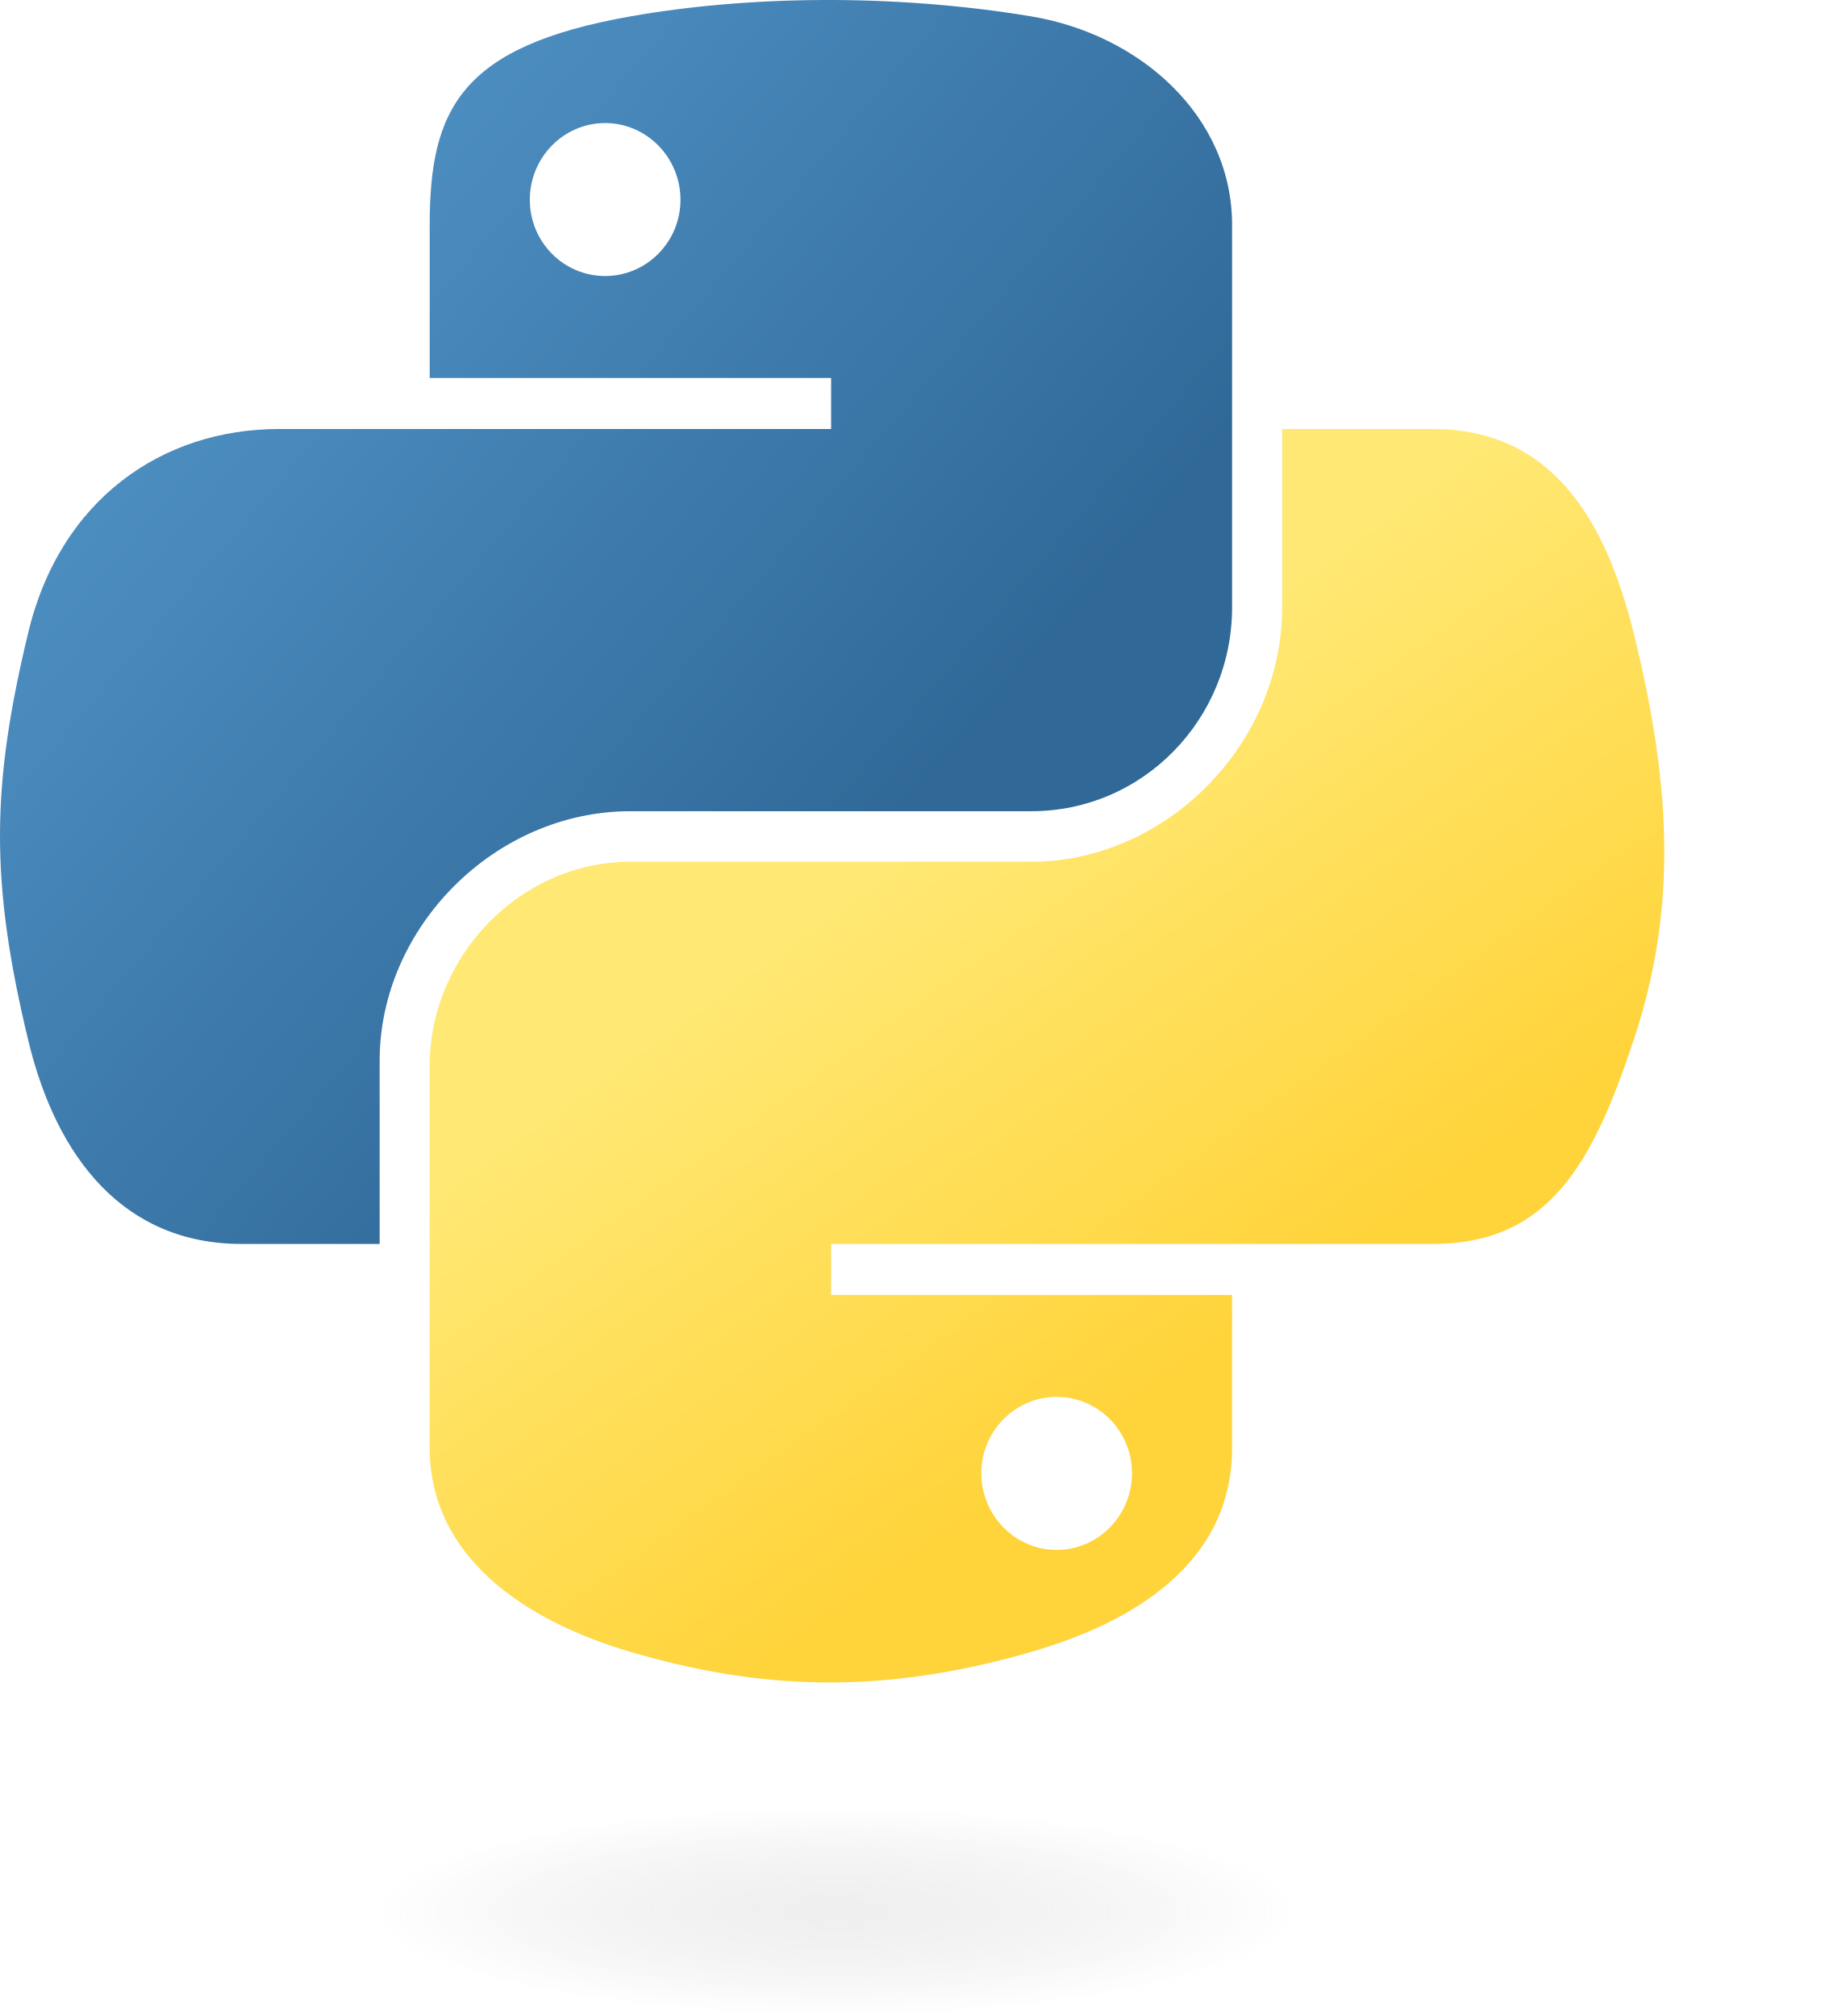
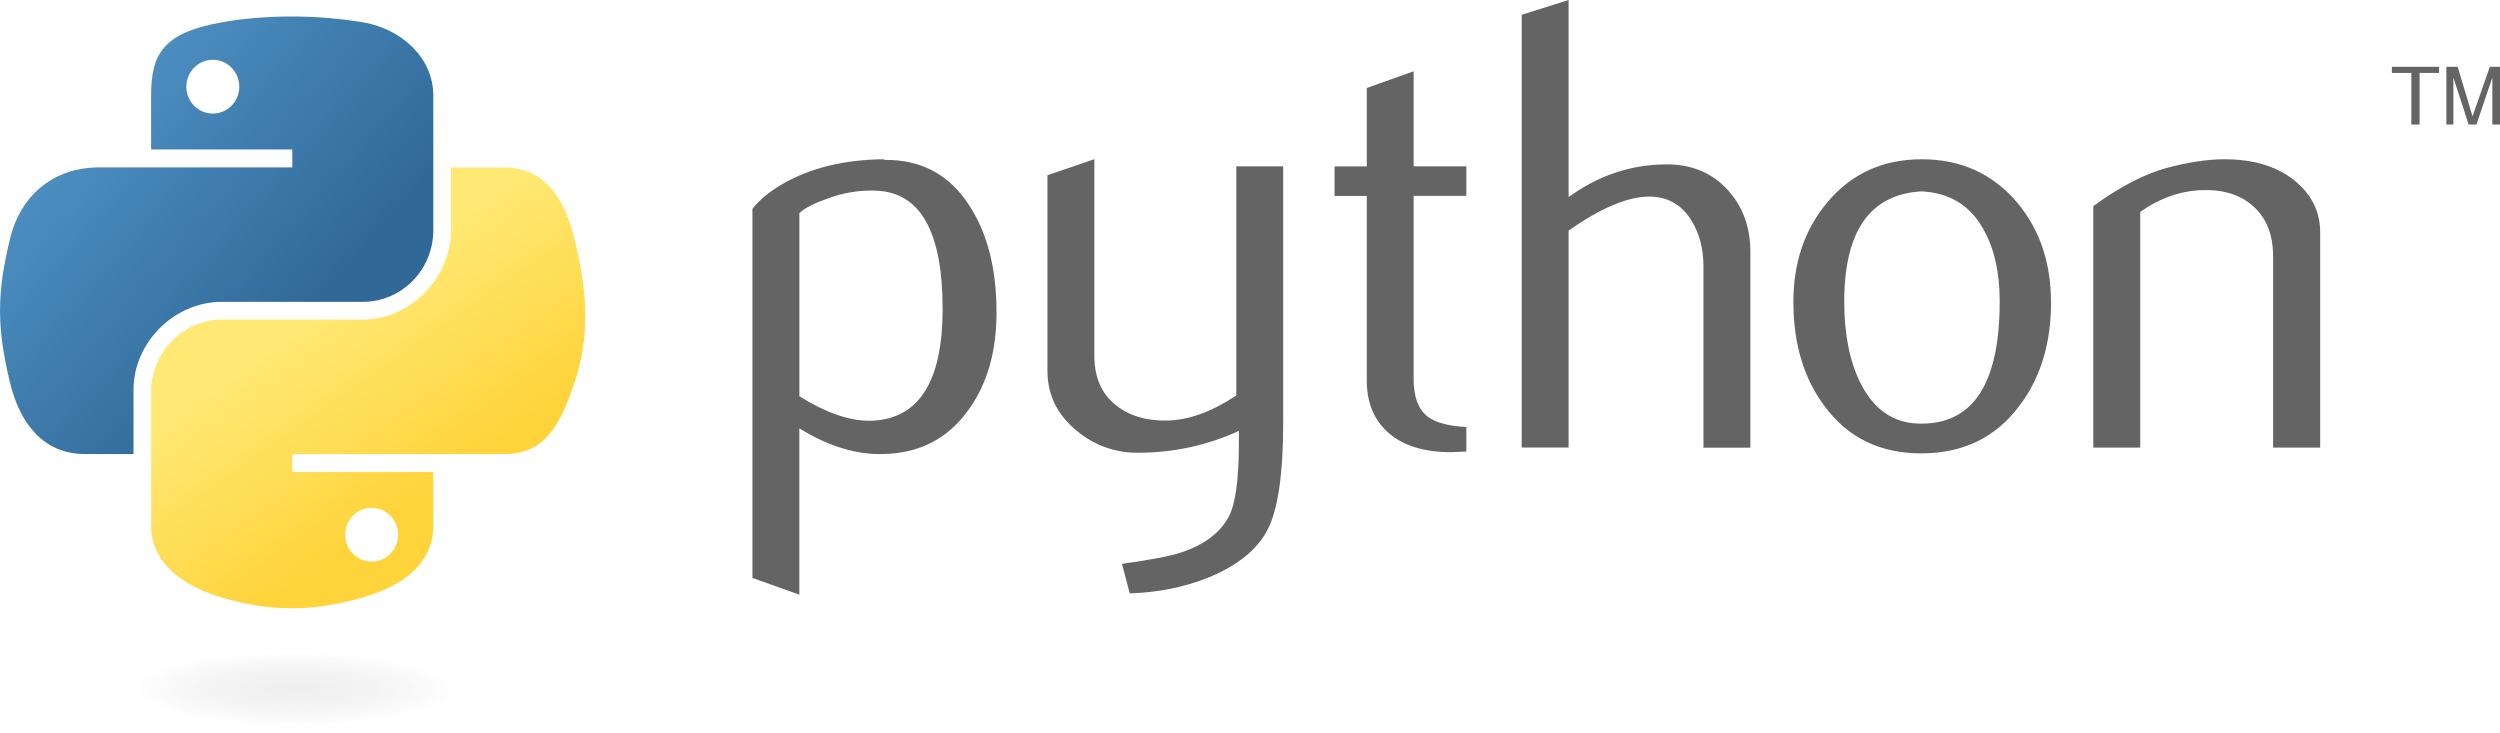
- <svg xmlns="http://www.w3.org/2000/svg" xmlns:xlink="http://www.w3.org/1999/xlink" version="1.0" id="svg2" width="92.07pt" height="101.001pt">
-   <defs id="defs4">
-     <linearGradient id="linearGradient2795">
-       <stop style="stop-color:#b8b8b8;stop-opacity:0.498;" offset="0" id="stop2797" />
-       <stop style="stop-color:#7f7f7f;stop-opacity:0;" offset="1" id="stop2799" />
+ <svg xmlns="http://www.w3.org/2000/svg" width="256" height="75">
+   <defs>
+     <linearGradient id="A" x1="37.705" y1="54.286" x2="25.897" y2="37.419" gradientUnits="userSpaceOnUse">
+       <stop offset="0" stop-color="#ffd43b" />
+       <stop offset="1" stop-color="#ffe873" />
    </linearGradient>
-     <linearGradient id="linearGradient2787">
-       <stop style="stop-color:#7f7f7f;stop-opacity:0.5;" offset="0" id="stop2789" />
-       <stop style="stop-color:#7f7f7f;stop-opacity:0;" offset="1" id="stop2791" />
+     <linearGradient id="B" x1="0" y1="1.691" x2="33.065" y2="30.414" gradientUnits="userSpaceOnUse">
+       <stop offset="0" stop-color="#5a9fd4" />
+       <stop offset="1" stop-color="#306998" />
    </linearGradient>
-     <linearGradient id="linearGradient3676">
-       <stop style="stop-color:#b2b2b2;stop-opacity:0.5;" offset="0" id="stop3678" />
-       <stop style="stop-color:#b3b3b3;stop-opacity:0;" offset="1" id="stop3680" />
-     </linearGradient>
-     <linearGradient id="linearGradient3236">
-       <stop style="stop-color:#f4f4f4;stop-opacity:1" offset="0" id="stop3244" />
-       <stop style="stop-color:white;stop-opacity:1" offset="1" id="stop3240" />
-     </linearGradient>
-     <linearGradient id="linearGradient4671">
-       <stop style="stop-color:#ffd43b;stop-opacity:1;" offset="0" id="stop4673" />
-       <stop style="stop-color:#ffe873;stop-opacity:1" offset="1" id="stop4675" />
-     </linearGradient>
-     <linearGradient id="linearGradient4689">
-       <stop style="stop-color:#5a9fd4;stop-opacity:1;" offset="0" id="stop4691" />
-       <stop style="stop-color:#306998;stop-opacity:1;" offset="1" id="stop4693" />
-     </linearGradient>
-     <linearGradient x1="224.24" y1="144.757" x2="-65.309" y2="144.757" id="linearGradient2987" xlink:href="#linearGradient4671" gradientUnits="userSpaceOnUse" gradientTransform="translate(100.2702,99.61116)" />
-     <linearGradient x1="172.942" y1="77.476" x2="26.67" y2="76.313" id="linearGradient2990" xlink:href="#linearGradient4689" gradientUnits="userSpaceOnUse" gradientTransform="translate(100.2702,99.61116)" />
-     <linearGradient xlink:href="#linearGradient4689" id="linearGradient2587" gradientUnits="userSpaceOnUse" gradientTransform="translate(100.2702,99.61116)" x1="172.942" y1="77.476" x2="26.67" y2="76.313" />
-     <linearGradient xlink:href="#linearGradient4671" id="linearGradient2589" gradientUnits="userSpaceOnUse" gradientTransform="translate(100.2702,99.61116)" x1="224.24" y1="144.757" x2="-65.309" y2="144.757" />
-     <linearGradient xlink:href="#linearGradient4689" id="linearGradient2248" gradientUnits="userSpaceOnUse" gradientTransform="translate(100.2702,99.61116)" x1="172.942" y1="77.476" x2="26.67" y2="76.313" />
-     <linearGradient xlink:href="#linearGradient4671" id="linearGradient2250" gradientUnits="userSpaceOnUse" gradientTransform="translate(100.2702,99.61116)" x1="224.24" y1="144.757" x2="-65.309" y2="144.757" />
-     <linearGradient xlink:href="#linearGradient4671" id="linearGradient2255" gradientUnits="userSpaceOnUse" gradientTransform="matrix(0.562541,0,0,0.567972,-11.5974,-7.60954)" x1="224.24" y1="144.757" x2="-65.309" y2="144.757" />
-     <linearGradient xlink:href="#linearGradient4689" id="linearGradient2258" gradientUnits="userSpaceOnUse" gradientTransform="matrix(0.562541,0,0,0.567972,-11.5974,-7.60954)" x1="172.942" y1="76.176" x2="26.67" y2="76.313" />
-     <radialGradient xlink:href="#linearGradient2795" id="radialGradient2801" cx="61.519" cy="132.286" fx="61.519" fy="132.286" r="29.037" gradientTransform="matrix(1,0,0,0.177966,0,108.7434)" gradientUnits="userSpaceOnUse" />
-     <linearGradient xlink:href="#linearGradient4671" id="linearGradient1475" gradientUnits="userSpaceOnUse" gradientTransform="matrix(0.562541,0,0,0.567972,-14.99112,-11.70237)" x1="150.961" y1="192.352" x2="112.031" y2="137.273" />
-     <linearGradient xlink:href="#linearGradient4689" id="linearGradient1478" gradientUnits="userSpaceOnUse" gradientTransform="matrix(0.562541,0,0,0.567972,-14.99112,-11.70237)" x1="26.649" y1="20.604" x2="135.665" y2="114.398" />
-     <radialGradient xlink:href="#linearGradient2795" id="radialGradient1480" gradientUnits="userSpaceOnUse" gradientTransform="matrix(1.7490565e-8,-0.239947,1.054668,3.7915457e-7,-83.7008,142.462)" cx="61.519" cy="132.286" fx="61.519" fy="132.286" r="29.037" />
+     <radialGradient id="C" gradientTransform="matrix(0,-0.1293731,0.5686493,2.0443019e-7,-45.12927,78.50232)" cx="61.519" cy="132.286" fx="61.519" fy="132.286" r="29.037" gradientUnits="userSpaceOnUse">
+       <stop offset="0" stop-color="#b8b8b8" stop-opacity=".498" />
+       <stop offset="1" stop-color="#7f7f7f" stop-opacity="0" />
+     </radialGradient>
  </defs>
-   <path style="fill:url(#linearGradient1478);fill-opacity:1" d="M 54.919,9.1927389e-4 C 50.335,0.022 45.958,0.413 42.106,1.095 30.76,3.099 28.7,7.295 28.7,15.032 v 10.219 h 26.812 v 3.406 h -26.812 -10.062 c -7.792,0 -14.616,4.684 -16.75,13.594 -2.462,10.213 -2.571,16.586 0,27.25 1.906,7.938 6.458,13.594 14.25,13.594 h 9.219 v -12.25 c 0,-8.85 7.657,-16.656 16.75,-16.656 h 26.781 c 7.455,0 13.406,-6.138 13.406,-13.625 v -25.531 c 0,-7.266 -6.13,-12.725 -13.406,-13.937 C 64.282,0.328 59.502,-0.02 54.919,9.1927389e-4 Z m -14.5,8.219 c 2.77,0 5.031,2.299 5.031,5.125 -2e-6,2.816 -2.262,5.094 -5.031,5.094 -2.779,-1e-6 -5.031,-2.277 -5.031,-5.094 -10e-7,-2.826 2.252,-5.125 5.031,-5.125 z" id="path1948" />
-   <path style="fill:url(#linearGradient1475);fill-opacity:1" d="m 85.638,28.657 v 11.906 c 0,9.231 -7.826,17 -16.75,17 h -26.781 c -7.336,0 -13.406,6.278 -13.406,13.625 v 25.531 c 0,7.266 6.319,11.54 13.406,13.625 8.487,2.496 16.626,2.947 26.781,0 6.75,-1.954 13.406,-5.888 13.406,-13.625 V 86.501 h -26.781 v -3.406 h 26.781 13.406 c 7.792,0 10.696,-5.435 13.406,-13.594 2.799,-8.399 2.68,-16.476 0,-27.25 -1.926,-7.757 -5.604,-13.594 -13.406,-13.594 z m -15.062,64.656 c 2.779,3e-6 5.031,2.277 5.031,5.094 -2e-6,2.826 -2.252,5.125 -5.031,5.125 -2.77,0 -5.031,-2.299 -5.031,-5.125 2e-6,-2.816 2.262,-5.094 5.031,-5.094 z" id="path1950" />
-   <ellipse style="opacity:0.444;fill:url(#radialGradient1480);fill-opacity:1;fill-rule:nonzero;stroke:none;stroke-width:15.417;stroke-miterlimit:4;stroke-dasharray:none;stroke-opacity:1" id="path1894" cx="55.817" cy="127.701" rx="35.931" ry="6.967" />
+   <path d="M96.524 31.632c0-7.852-2.24-11.882-6.716-12.103-1.782-.084-3.52.2-5.213.857-1.35.483-2.26.962-2.738 1.445v18.74c2.864 1.797 5.408 2.633 7.626 2.502 4.693-.3 7.042-4.12 7.042-11.44zm5.523.326c0 4-.935 7.3-2.817 9.933-2.097 2.98-5.003 4.514-8.72 4.598-2.8.1-5.686-.788-8.656-2.628v17.033L77.05 59.18V21.374c.788-.967 1.803-1.797 3.032-2.502 2.86-1.666 6.333-2.523 10.42-2.565l.068.068c3.737-.047 6.617 1.487 8.64 4.598 1.887 2.854 2.833 6.5 2.833 10.984zm29.357 11.178c0 5.35-.536 9.055-1.608 11.115s-3.127 3.705-6.154 4.93c-2.454.967-5.108 1.493-7.957 1.582l-.794-3.027c2.896-.394 4.935-.788 6.117-1.182 2.328-.788 3.926-1.997 4.803-3.616.704-1.32 1.05-3.836 1.05-7.562v-1.25a24.68 24.68 0 0 1-10.327 2.234 9.49 9.49 0 0 1-6.249-2.234c-2.018-1.624-3.027-3.684-3.027-6.18v-20l4.803-1.645v20.12c0 2.15.694 3.805 2.08 4.966s3.185 1.72 5.387 1.676 4.562-.9 7.068-2.565V17.033h4.803v26.103zm18.75 3.1l-1.582.068c-2.717 0-4.835-.646-6.348-1.944-1.508-1.298-2.265-3.1-2.265-5.376v-18.92h-3.3v-3.022h3.3V9.008l4.798-1.708v9.733h5.397v3.022h-5.397v18.788c0 1.803.483 3.08 1.45 3.826.83.615 2.15.967 3.947 1.056v2.502zm29.083-.394h-4.803V27.3c0-1.887-.44-3.5-1.32-4.866-1.014-1.535-2.423-2.302-4.23-2.302-2.202 0-4.956 1.16-8.26 3.484V45.83h-4.803V1.514L160.624 0v20.186c3.07-2.234 6.422-3.353 10.064-3.353 2.544 0 4.604.857 6.18 2.565 1.582 1.708 2.37 3.836 2.37 6.38v20.055zm25.533-14.967c0-3.017-.573-5.508-1.713-7.478-1.356-2.402-3.463-3.668-6.312-3.8-5.266.305-7.894 4.078-7.894 11.3 0 3.316.547 6.086 1.65 8.3 1.408 2.833 3.52 4.23 6.338 4.183 5.287-.042 7.93-4.215 7.93-12.524zm5.26.032c0 4.294-1.098 7.867-3.3 10.72-2.412 3.195-5.744 4.798-9.996 4.798-4.215 0-7.5-1.603-9.87-4.798-2.15-2.854-3.222-6.427-3.222-10.72 0-4.036 1.16-7.43 3.484-10.195 2.454-2.933 5.68-4.404 9.67-4.404s7.237 1.472 9.738 4.404c2.323 2.764 3.484 6.16 3.484 10.195zm27.538 14.925h-4.803V26.24c0-2.15-.646-3.826-1.94-5.035-1.293-1.203-3.017-1.787-5.166-1.74-2.28.042-4.45.788-6.5 2.234v24.133h-4.803V21.106c2.764-2.013 5.308-3.327 7.63-3.942 2.2-.573 4.125-.857 5.8-.857 1.14 0 2.213.1 3.222.33 1.887.436 3.42 1.246 4.604 2.433 1.32 1.314 1.976 2.9 1.976 4.735V45.83z" fill="#646464" />
+   <path d="M29.61 1.69c-2.47.01-4.832.222-6.908.6-6.118 1.08-7.228 3.343-7.228 7.515v5.5H29.93v1.837H10.05c-4.2 0-7.88 2.525-9.03 7.33-1.327 5.507-1.386 8.943 0 14.692 1.028 4.28 3.482 7.33 7.683 7.33h4.97v-6.605c0-4.772 4.13-8.98 9.03-8.98h14.44c4.02 0 7.228-3.3 7.228-7.346V9.795c0-3.918-3.305-6.86-7.228-7.515a45.09 45.09 0 0 0-7.532-.59zm-7.818 4.43c1.493 0 2.713 1.24 2.713 2.763 0 1.518-1.22 2.746-2.713 2.746-1.5 0-2.713-1.228-2.713-2.746 0-1.524 1.214-2.763 2.713-2.763z" fill="url(#B)" />
+   <path d="M46.174 17.142v6.42c0 4.977-4.22 9.166-9.03 9.166h-14.44c-3.955 0-7.228 3.385-7.228 7.346V53.84c0 3.918 3.407 6.222 7.228 7.346 4.576 1.346 8.964 1.59 14.44 0 3.64-1.054 7.228-3.174 7.228-7.346v-5.5H29.93v-1.837H51.6c4.2 0 5.767-2.93 7.228-7.33 1.51-4.528 1.445-8.883 0-14.692-1.038-4.183-3.02-7.33-7.228-7.33h-5.425zm-8.12 34.86c1.5 0 2.713 1.228 2.713 2.746 0 1.524-1.214 2.763-2.713 2.763-1.493 0-2.713-1.24-2.713-2.763 0-1.518 1.22-2.746 2.713-2.746z" fill="url(#A)" />
+   <path d="M246.922 12.75h.842V7.468h1.995v-.63h-4.832v.63h1.995v5.282m3.584 0h.72V7.926l1.562 4.823h.8l1.627-4.807v4.808H256V6.84h-1.038l-1.778 5.064-1.517-5.064h-1.16v5.91" fill="#646464" />
+   <ellipse cx="30.095" cy="70.543" rx="19.373" ry="3.757" opacity=".444" fill="url(#C)" />
</svg>
